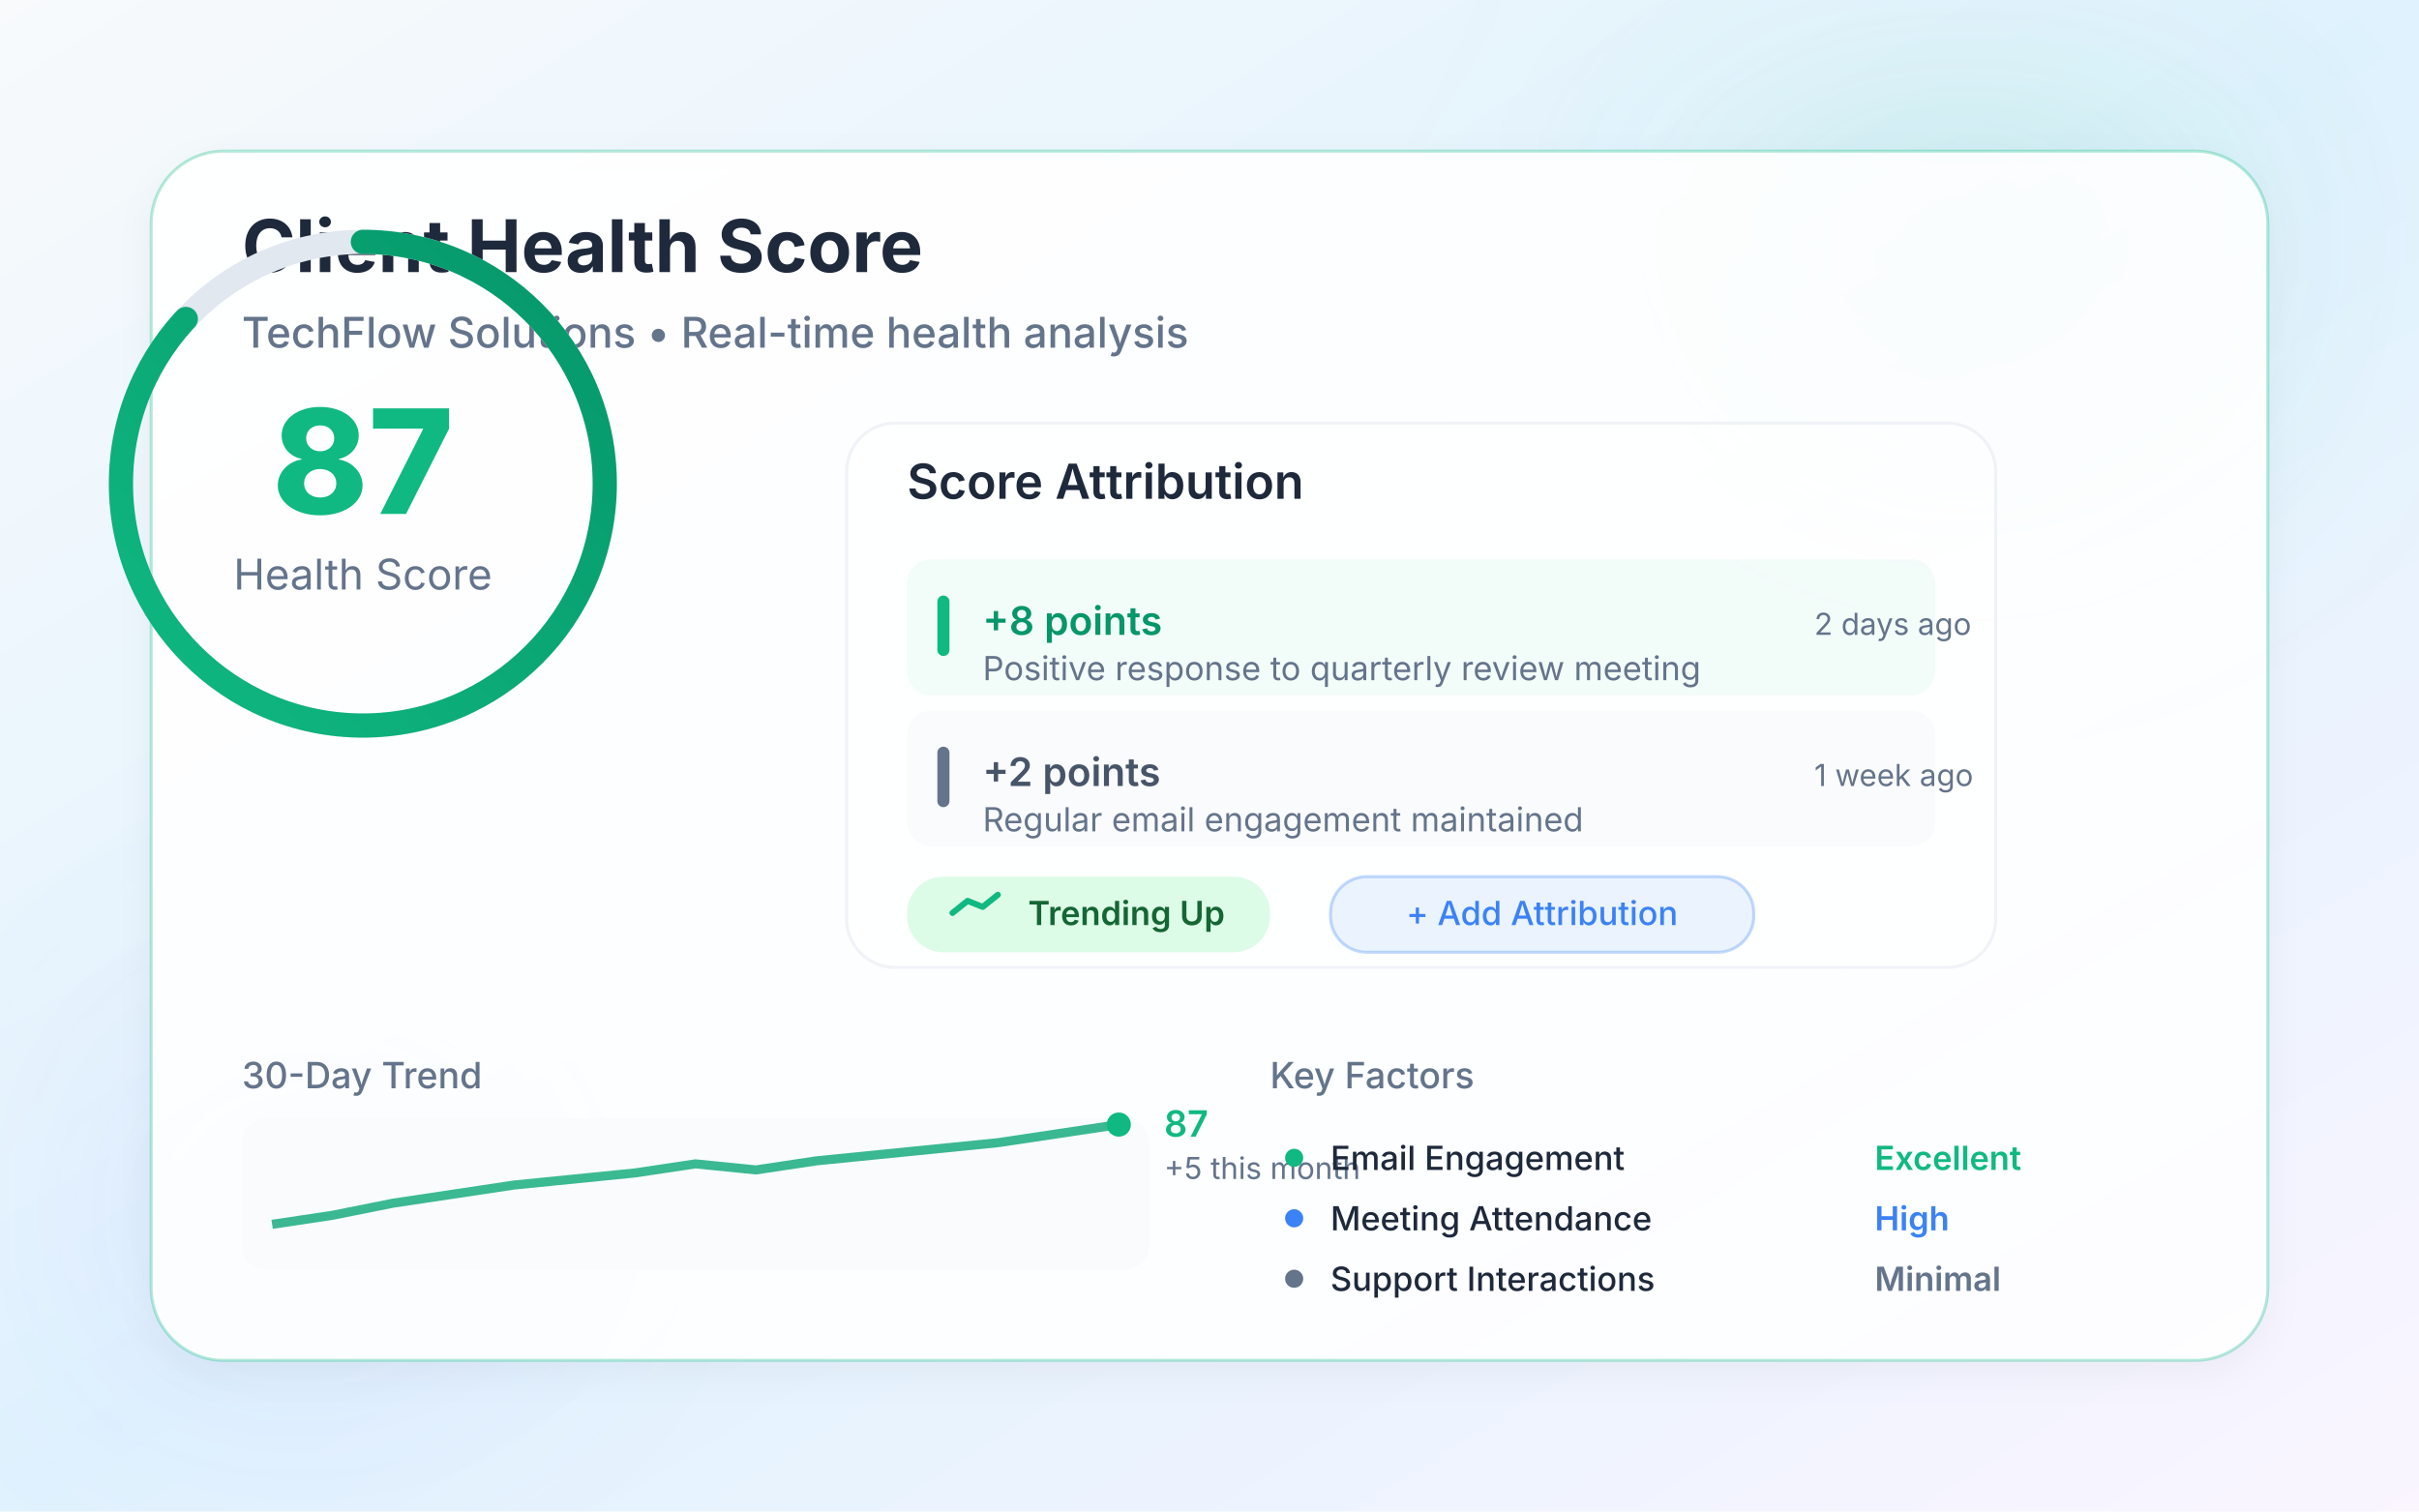
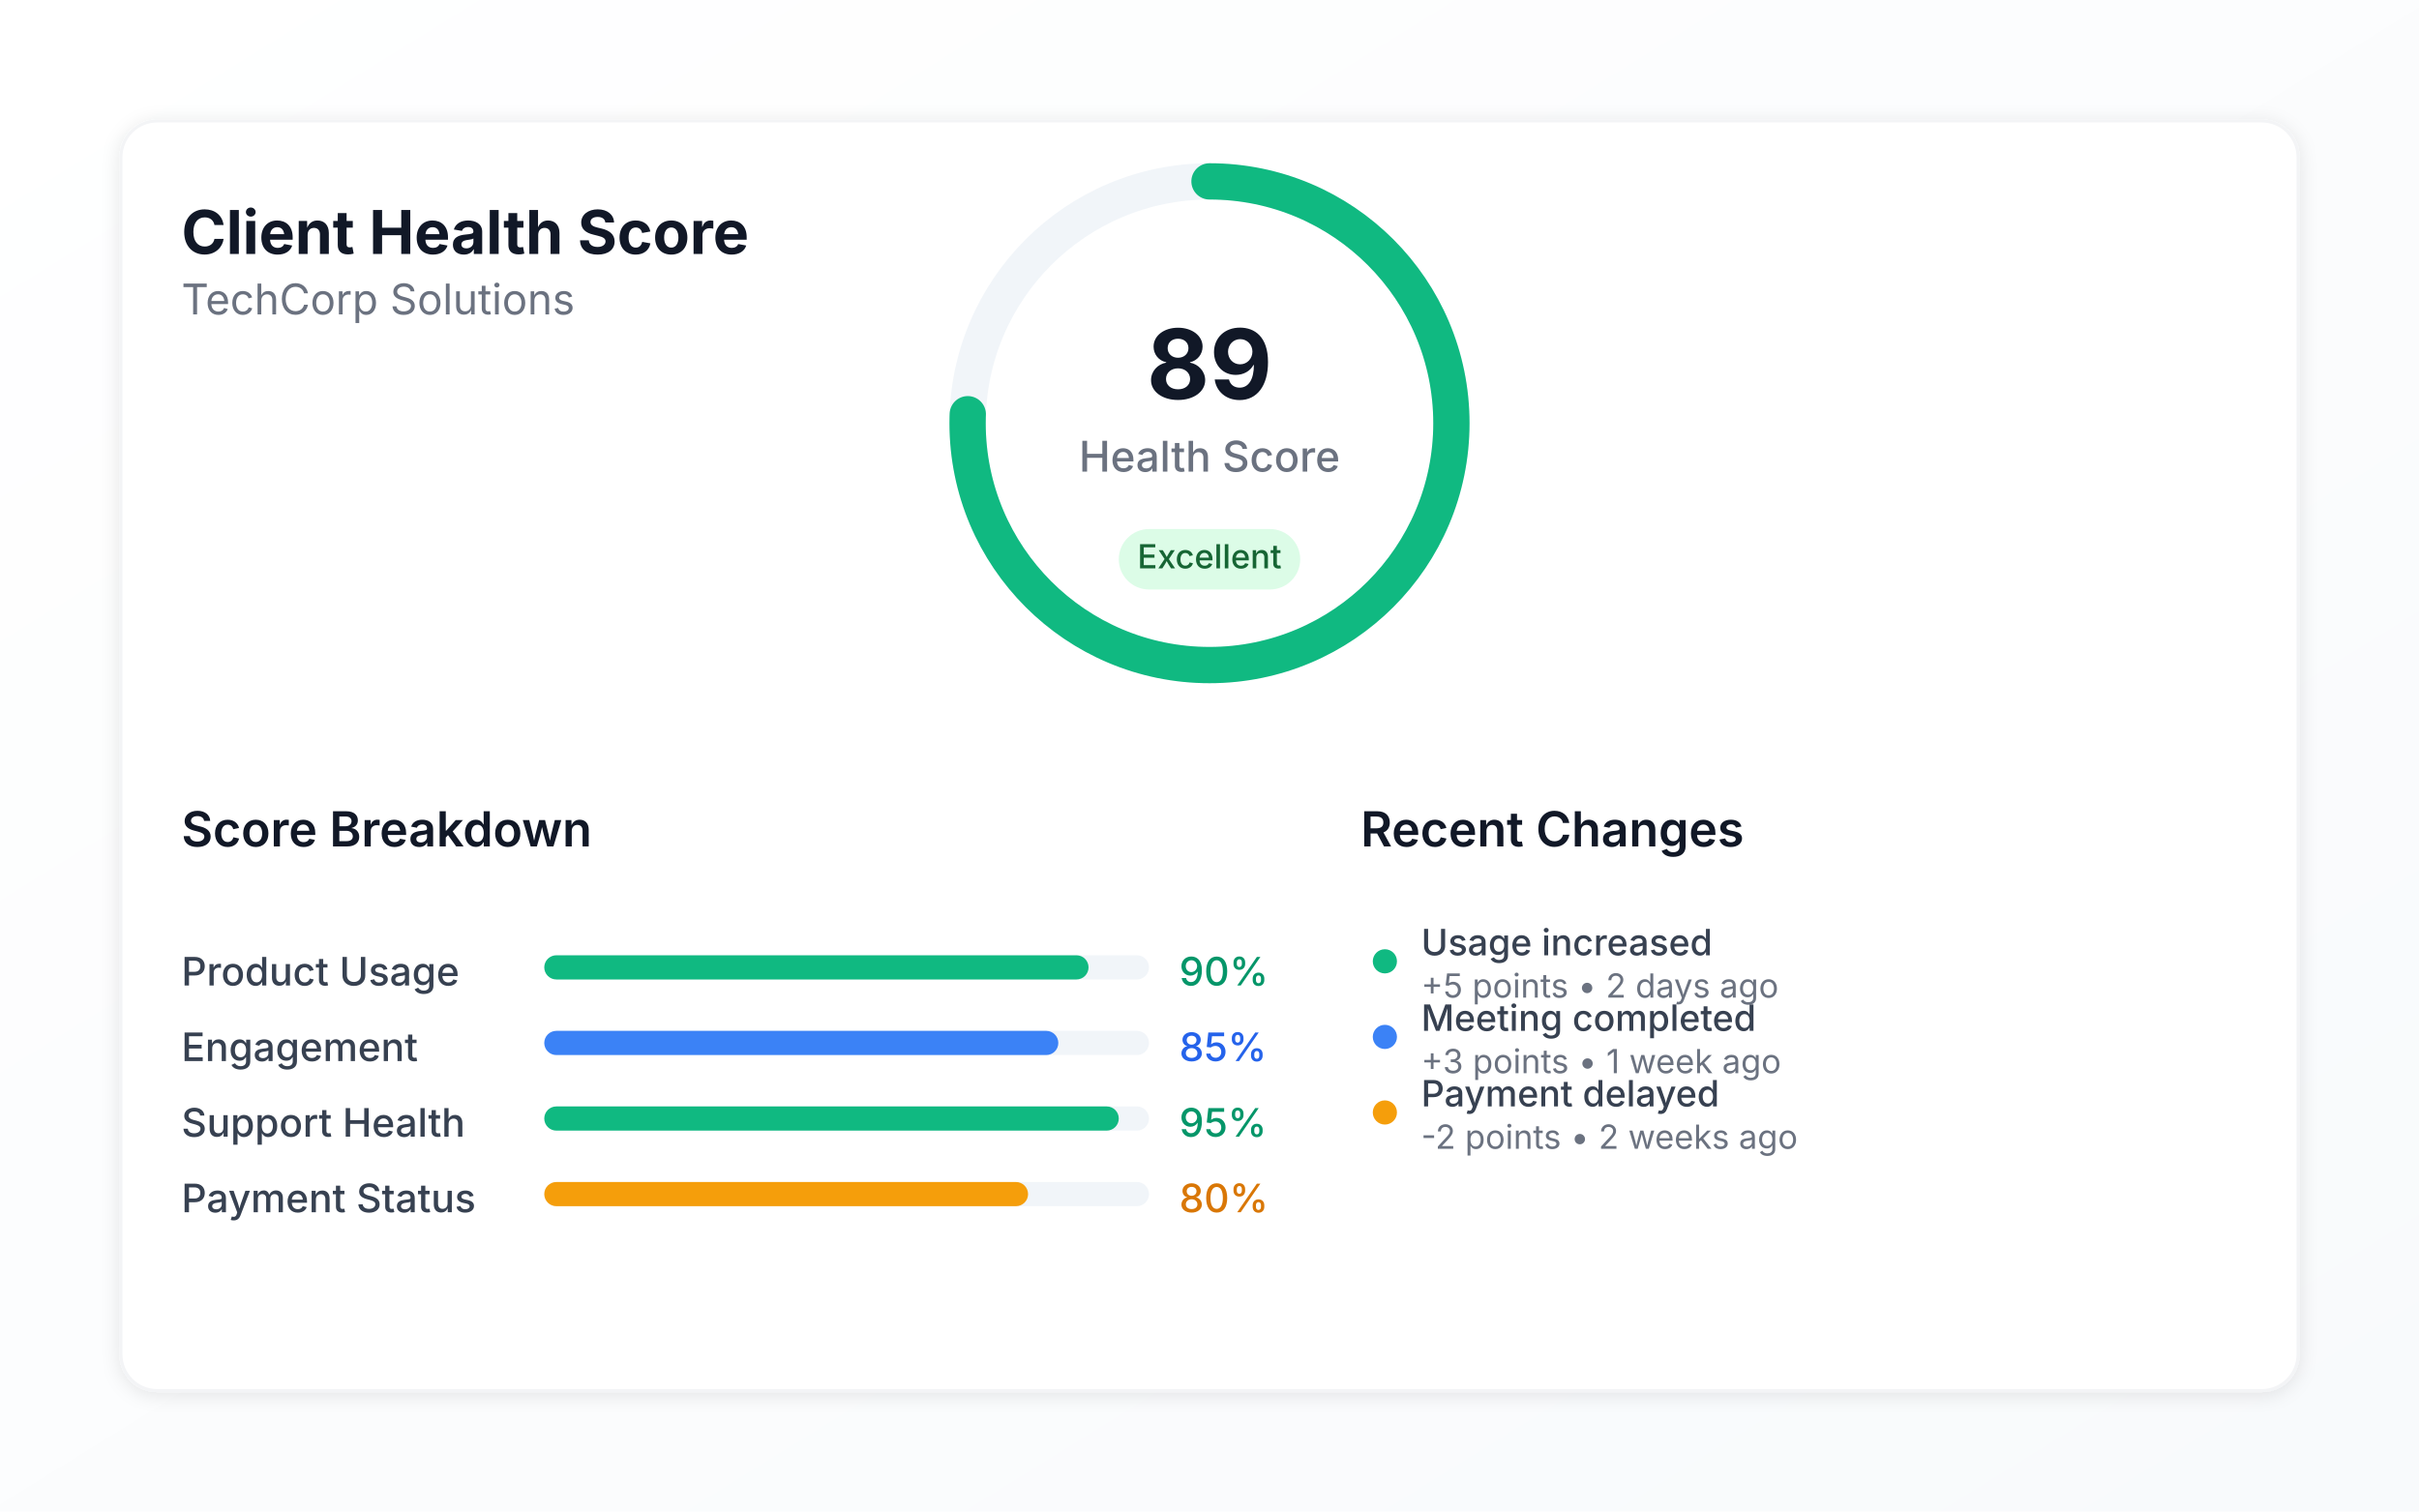
<svg xmlns="http://www.w3.org/2000/svg" width="800" height="500">
  <defs>
-     <linearGradient id="pageBackground" x1="0%" y1="0%" x2="100%" y2="100%">
-       <stop offset="0%" style="stop-color:#f8fafc" />
-       <stop offset="50%" style="stop-color:#e0f2fe" />
-       <stop offset="100%" style="stop-color:#faf5ff" />
+     <style>
+       .font-system { font-family: -apple-system, BlinkMacSystemFont, 'Segoe UI', system-ui, sans-serif; }
+       .font-normal { font-weight: 400; }
+       .font-medium { font-weight: 500; }
+       .font-semibold { font-weight: 600; }
+       .font-bold { font-weight: 700; }
+     </style>
+     <linearGradient id="bgGradient" x1="0%" y1="0%" x2="100%" y2="100%">
+       <stop offset="0%" style="stop-color:#ffffff" />
+       <stop offset="100%" style="stop-color:#f8fafc" />
    </linearGradient>
-     <linearGradient id="primaryGradient" x1="0%" y1="0%" x2="100%" y2="100%">
-       <stop offset="0%" style="stop-color:#3b82f6" />
-       <stop offset="100%" style="stop-color:#8b5cf6" />
+     <linearGradient id="cardBg" x1="0%" y1="0%" x2="100%" y2="100%">
+       <stop offset="0%" style="stop-color:#ffffff" />
+       <stop offset="100%" style="stop-color:#ffffff" />
    </linearGradient>
-     <linearGradient id="successGradient" x1="0%" y1="0%" x2="100%" y2="100%">
-       <stop offset="0%" style="stop-color:#10b981" />
-       <stop offset="100%" style="stop-color:#059669" />
+     <linearGradient id="primaryGrad" x1="0%" y1="0%" x2="100%" y2="0%">
+       <stop offset="0%" style="stop-color:#2563eb" />
+       <stop offset="100%" style="stop-color:#3b82f6" />
    </linearGradient>
-     <linearGradient id="glassCard" x1="0%" y1="0%" x2="100%" y2="100%">
-       <stop offset="0%" style="stop-color:rgba(255,255,255,0.95)" />
-       <stop offset="100%" style="stop-color:rgba(255,255,255,0.85)" />
-     </linearGradient>
-     <filter id="largeShadow">
-       <feDropShadow dx="0" dy="10" stdDeviation="15" flood-opacity="0.1" />
-       <feDropShadow dx="0" dy="4" stdDeviation="6" flood-opacity="0.05" />
+     <filter id="cardShadow" x="-50%" y="-50%" width="200%" height="200%">
+       <feDropShadow dx="0" dy="1" stdDeviation="3" flood-color="#000000" flood-opacity="0.1" />
    </filter>
-     <radialGradient id="orbBlue" cx="50%" cy="50%" r="50%">
-       <stop offset="0%" style="stop-color:#3b82f6" stop-opacity="0.25" />
-       <stop offset="100%" style="stop-color:#8b5cf6" stop-opacity="0.05" />
-     </radialGradient>
-     <radialGradient id="orbGreen" cx="50%" cy="50%" r="50%">
-       <stop offset="0%" style="stop-color:#10b981" stop-opacity="0.3" />
-       <stop offset="100%" style="stop-color:#34d399" stop-opacity="0.05" />
-     </radialGradient>
  </defs>
-   <rect width="800" height="500" fill="url(#pageBackground)" />
-   <ellipse cx="650" cy="80" rx="120" ry="100" fill="url(#orbGreen)" style="filter: blur(40px); opacity: 0.6;" />
-   <ellipse cx="100" cy="400" rx="100" ry="80" fill="url(#orbBlue)" style="filter: blur(40px); opacity: 0.4;" />
-   <rect x="50" y="50" width="700" height="400" rx="24" fill="url(#glassCard)" stroke="rgba(16,185,129,0.3)" stroke-width="1" filter="url(#largeShadow)" />
-   <text x="80" y="90" fill="#1e293b" font-family="Inter, sans-serif" font-size="24" font-weight="700">
-     Client Health Score
-   </text>
-   <text x="80" y="115" fill="#64748b" font-family="Inter, sans-serif" font-size="14" font-weight="500">
-     TechFlow Solutions • Real-time health analysis
-   </text>
-   <g transform="translate(120, 160)">
-     <circle cx="0" cy="0" r="80" fill="none" stroke="#e2e8f0" stroke-width="8" />
-     <circle cx="0" cy="0" r="80" fill="none" stroke="url(#successGradient)" stroke-width="8" stroke-dasharray="502" stroke-dashoffset="65" stroke-linecap="round" transform="rotate(-90)" />
-     <text x="0" y="10" fill="#10b981" font-family="Inter, sans-serif" font-size="48" font-weight="800" text-anchor="middle">87</text>
-     <text x="0" y="35" fill="#64748b" font-family="Inter, sans-serif" font-size="14" text-anchor="middle">Health Score</text>
+   <rect width="800" height="500" fill="url(#bgGradient)" />
+   <rect x="40" y="40" width="720" height="420" rx="12" fill="url(#cardBg)" filter="url(#cardShadow)" stroke="#f3f4f6" />
+   <g transform="translate(60, 60)">
+     <text x="0" y="24" class="font-system font-bold" font-size="20" fill="#111827">Client Health Score</text>
+     <text x="0" y="44" class="font-system font-normal" font-size="14" fill="#6b7280">TechCorp Solutions</text>
  </g>
-   <g transform="translate(280, 160)">
-     <rect x="0" y="-20" width="380" height="180" rx="16" fill="rgba(255,255,255,0.6)" stroke="rgba(226,232,240,0.5)" stroke-width="1" />
-     <text x="20" y="5" fill="#1e293b" font-family="Inter, sans-serif" font-size="16" font-weight="600">
-       Score Attribution
-     </text>
-     <g transform="translate(20, 25)">
-       <rect x="0" y="0" width="340" height="45" rx="8" fill="rgba(16,185,129,0.05)" />
-       <rect x="10" y="12" width="4" height="20" rx="2" fill="#10b981" />
-       <text x="25" y="25" fill="#059669" font-family="Inter, sans-serif" font-size="13" font-weight="600">
-         +8 points
-       </text>
-       <text x="25" y="40" fill="#64748b" font-family="Inter, sans-serif" font-size="11">
-         Positive response to quarterly review meeting
-       </text>
-       <text x="300" y="25" fill="#64748b" font-family="Inter, sans-serif" font-size="10">
-         2 days ago
-       </text>
+   <g transform="translate(400, 140)">
+     <circle cx="0" cy="0" r="80" fill="none" stroke="#f1f5f9" stroke-width="12" />
+     <circle cx="0" cy="0" r="80" fill="none" stroke="#10b981" stroke-width="12" stroke-dasharray="447" stroke-dashoffset="67" stroke-linecap="round" transform="rotate(-90)" />
+     <text x="0" y="-8" class="font-system font-bold" font-size="32" fill="#111827" text-anchor="middle">89</text>
+     <text x="0" y="16" class="font-system font-medium" font-size="14" fill="#6b7280" text-anchor="middle">Health Score</text>
+     <rect x="-30" y="35" width="60" height="20" rx="10" fill="#dcfce7" />
+     <text x="0" y="48" class="font-system font-medium" font-size="11" fill="#166534" text-anchor="middle">Excellent</text>
+   </g>
+   <g transform="translate(60, 280)">
+     <text x="0" y="0" class="font-system font-semibold" font-size="16" fill="#111827">Score Breakdown</text>
+     <g transform="translate(0, 30)">
+       <text x="0" y="16" class="font-system font-medium" font-size="13" fill="#374151">Product Usage</text>
+       <rect x="120" y="6" width="200" height="8" rx="4" fill="#f1f5f9" />
+       <rect x="120" y="6" width="180" height="8" rx="4" fill="#10b981" />
+       <text x="330" y="16" class="font-system font-medium" font-size="13" fill="#059669">90%</text>
    </g>
-     <g transform="translate(20, 75)">
-       <rect x="0" y="0" width="340" height="45" rx="8" fill="rgba(100,116,139,0.03)" />
-       <rect x="10" y="12" width="4" height="20" rx="2" fill="#64748b" />
-       <text x="25" y="25" fill="#475569" font-family="Inter, sans-serif" font-size="13" font-weight="600">
-         +2 points
-       </text>
-       <text x="25" y="40" fill="#64748b" font-family="Inter, sans-serif" font-size="11">
-         Regular email engagement maintained
-       </text>
-       <text x="300" y="25" fill="#64748b" font-family="Inter, sans-serif" font-size="10">
-         1 week ago
-       </text>
+     <g transform="translate(0, 55)">
+       <text x="0" y="16" class="font-system font-medium" font-size="13" fill="#374151">Engagement</text>
+       <rect x="120" y="6" width="200" height="8" rx="4" fill="#f1f5f9" />
+       <rect x="120" y="6" width="170" height="8" rx="4" fill="#3b82f6" />
+       <text x="330" y="16" class="font-system font-medium" font-size="13" fill="#2563eb">85%</text>
    </g>
-     <g transform="translate(20, 130)">
-       <rect x="0" y="0" width="120" height="25" rx="12" fill="#dcfce7" />
-       <path d="M 15 12 L 20 8 L 25 10 L 30 6" stroke="#10b981" stroke-width="2" fill="none" stroke-linecap="round" stroke-linejoin="round" />
-       <text x="40" y="16" fill="#166534" font-family="Inter, sans-serif" font-size="11" font-weight="600">Trending Up</text>
+     <g transform="translate(0, 80)">
+       <text x="0" y="16" class="font-system font-medium" font-size="13" fill="#374151">Support Health</text>
+       <rect x="120" y="6" width="200" height="8" rx="4" fill="#f1f5f9" />
+       <rect x="120" y="6" width="190" height="8" rx="4" fill="#10b981" />
+       <text x="330" y="16" class="font-system font-medium" font-size="13" fill="#059669">95%</text>
    </g>
-     <g transform="translate(160, 130)">
-       <rect x="0" y="0" width="140" height="25" rx="12" fill="rgba(59,130,246,0.1)" stroke="rgba(59,130,246,0.3)" stroke-width="1" />
-       <text x="70" y="16" fill="#3b82f6" font-family="Inter, sans-serif" font-size="11" font-weight="500" text-anchor="middle">+ Add Attribution</text>
+     <g transform="translate(0, 105)">
+       <text x="0" y="16" class="font-system font-medium" font-size="13" fill="#374151">Payment Status</text>
+       <rect x="120" y="6" width="200" height="8" rx="4" fill="#f1f5f9" />
+       <rect x="120" y="6" width="160" height="8" rx="4" fill="#f59e0b" />
+       <text x="330" y="16" class="font-system font-medium" font-size="13" fill="#d97706">80%</text>
    </g>
  </g>
-   <g transform="translate(80, 360)">
-     <text x="0" y="0" fill="#64748b" font-family="Inter, sans-serif" font-size="12" font-weight="500">30-Day Trend</text>
-     <rect x="0" y="10" width="300" height="50" rx="8" fill="rgba(248,250,252,0.8)" />
-     <polyline points="10,45 30,42 50,38 70,35 90,32 110,30 130,28 150,25 170,27 190,24 210,22 230,20 250,18 270,15 290,12" fill="none" stroke="url(#successGradient)" stroke-width="3" opacity="0.8" />
-     <circle cx="290" cy="12" r="4" fill="#10b981" />
-     <text x="305" y="16" fill="#10b981" font-family="Inter, sans-serif" font-size="12" font-weight="600">87</text>
-     <text x="305" y="30" fill="#64748b" font-family="Inter, sans-serif" font-size="10">
-       +5 this month
-     </text>
-   </g>
-   <g transform="translate(420, 360)">
-     <text x="0" y="0" fill="#64748b" font-family="Inter, sans-serif" font-size="12" font-weight="500">Key Factors</text>
-     <g transform="translate(0, 15)">
-       <circle cx="8" cy="8" r="3" fill="#10b981" />
-       <text x="20" y="12" fill="#1e293b" font-family="Inter, sans-serif" font-size="11" font-weight="500">Email Engagement</text>
-       <text x="200" y="12" fill="#10b981" font-family="Inter, sans-serif" font-size="11" font-weight="600">Excellent</text>
-     </g>
-     <g transform="translate(0, 35)">
-       <circle cx="8" cy="8" r="3" fill="#3b82f6" />
-       <text x="20" y="12" fill="#1e293b" font-family="Inter, sans-serif" font-size="11" font-weight="500">Meeting Attendance</text>
-       <text x="200" y="12" fill="#3b82f6" font-family="Inter, sans-serif" font-size="11" font-weight="600">High</text>
+   <g transform="translate(450, 280)">
+     <text x="0" y="0" class="font-system font-semibold" font-size="16" fill="#111827">Recent Changes</text>
+     <g transform="translate(0, 30)">
+       <circle cx="8" cy="8" r="4" fill="#10b981" />
+       <text x="20" y="6" class="font-system font-medium" font-size="12" fill="#374151">Usage increased</text>
+       <text x="20" y="20" class="font-system font-normal" font-size="11" fill="#6b7280">+5 points • 2 days ago</text>
    </g>
    <g transform="translate(0, 55)">
-       <circle cx="8" cy="8" r="3" fill="#64748b" />
-       <text x="20" y="12" fill="#1e293b" font-family="Inter, sans-serif" font-size="11" font-weight="500">Support Interactions</text>
-       <text x="200" y="12" fill="#64748b" font-family="Inter, sans-serif" font-size="11" font-weight="600">Minimal</text>
+       <circle cx="8" cy="8" r="4" fill="#3b82f6" />
+       <text x="20" y="6" class="font-system font-medium" font-size="12" fill="#374151">Meeting completed</text>
+       <text x="20" y="20" class="font-system font-normal" font-size="11" fill="#6b7280">+3 points • 1 week ago</text>
+     </g>
+     <g transform="translate(0, 80)">
+       <circle cx="8" cy="8" r="4" fill="#f59e0b" />
+       <text x="20" y="6" class="font-system font-medium" font-size="12" fill="#374151">Payment delayed</text>
+       <text x="20" y="20" class="font-system font-normal" font-size="11" fill="#6b7280">-2 points • 2 weeks ago</text>
    </g>
  </g>
</svg>
